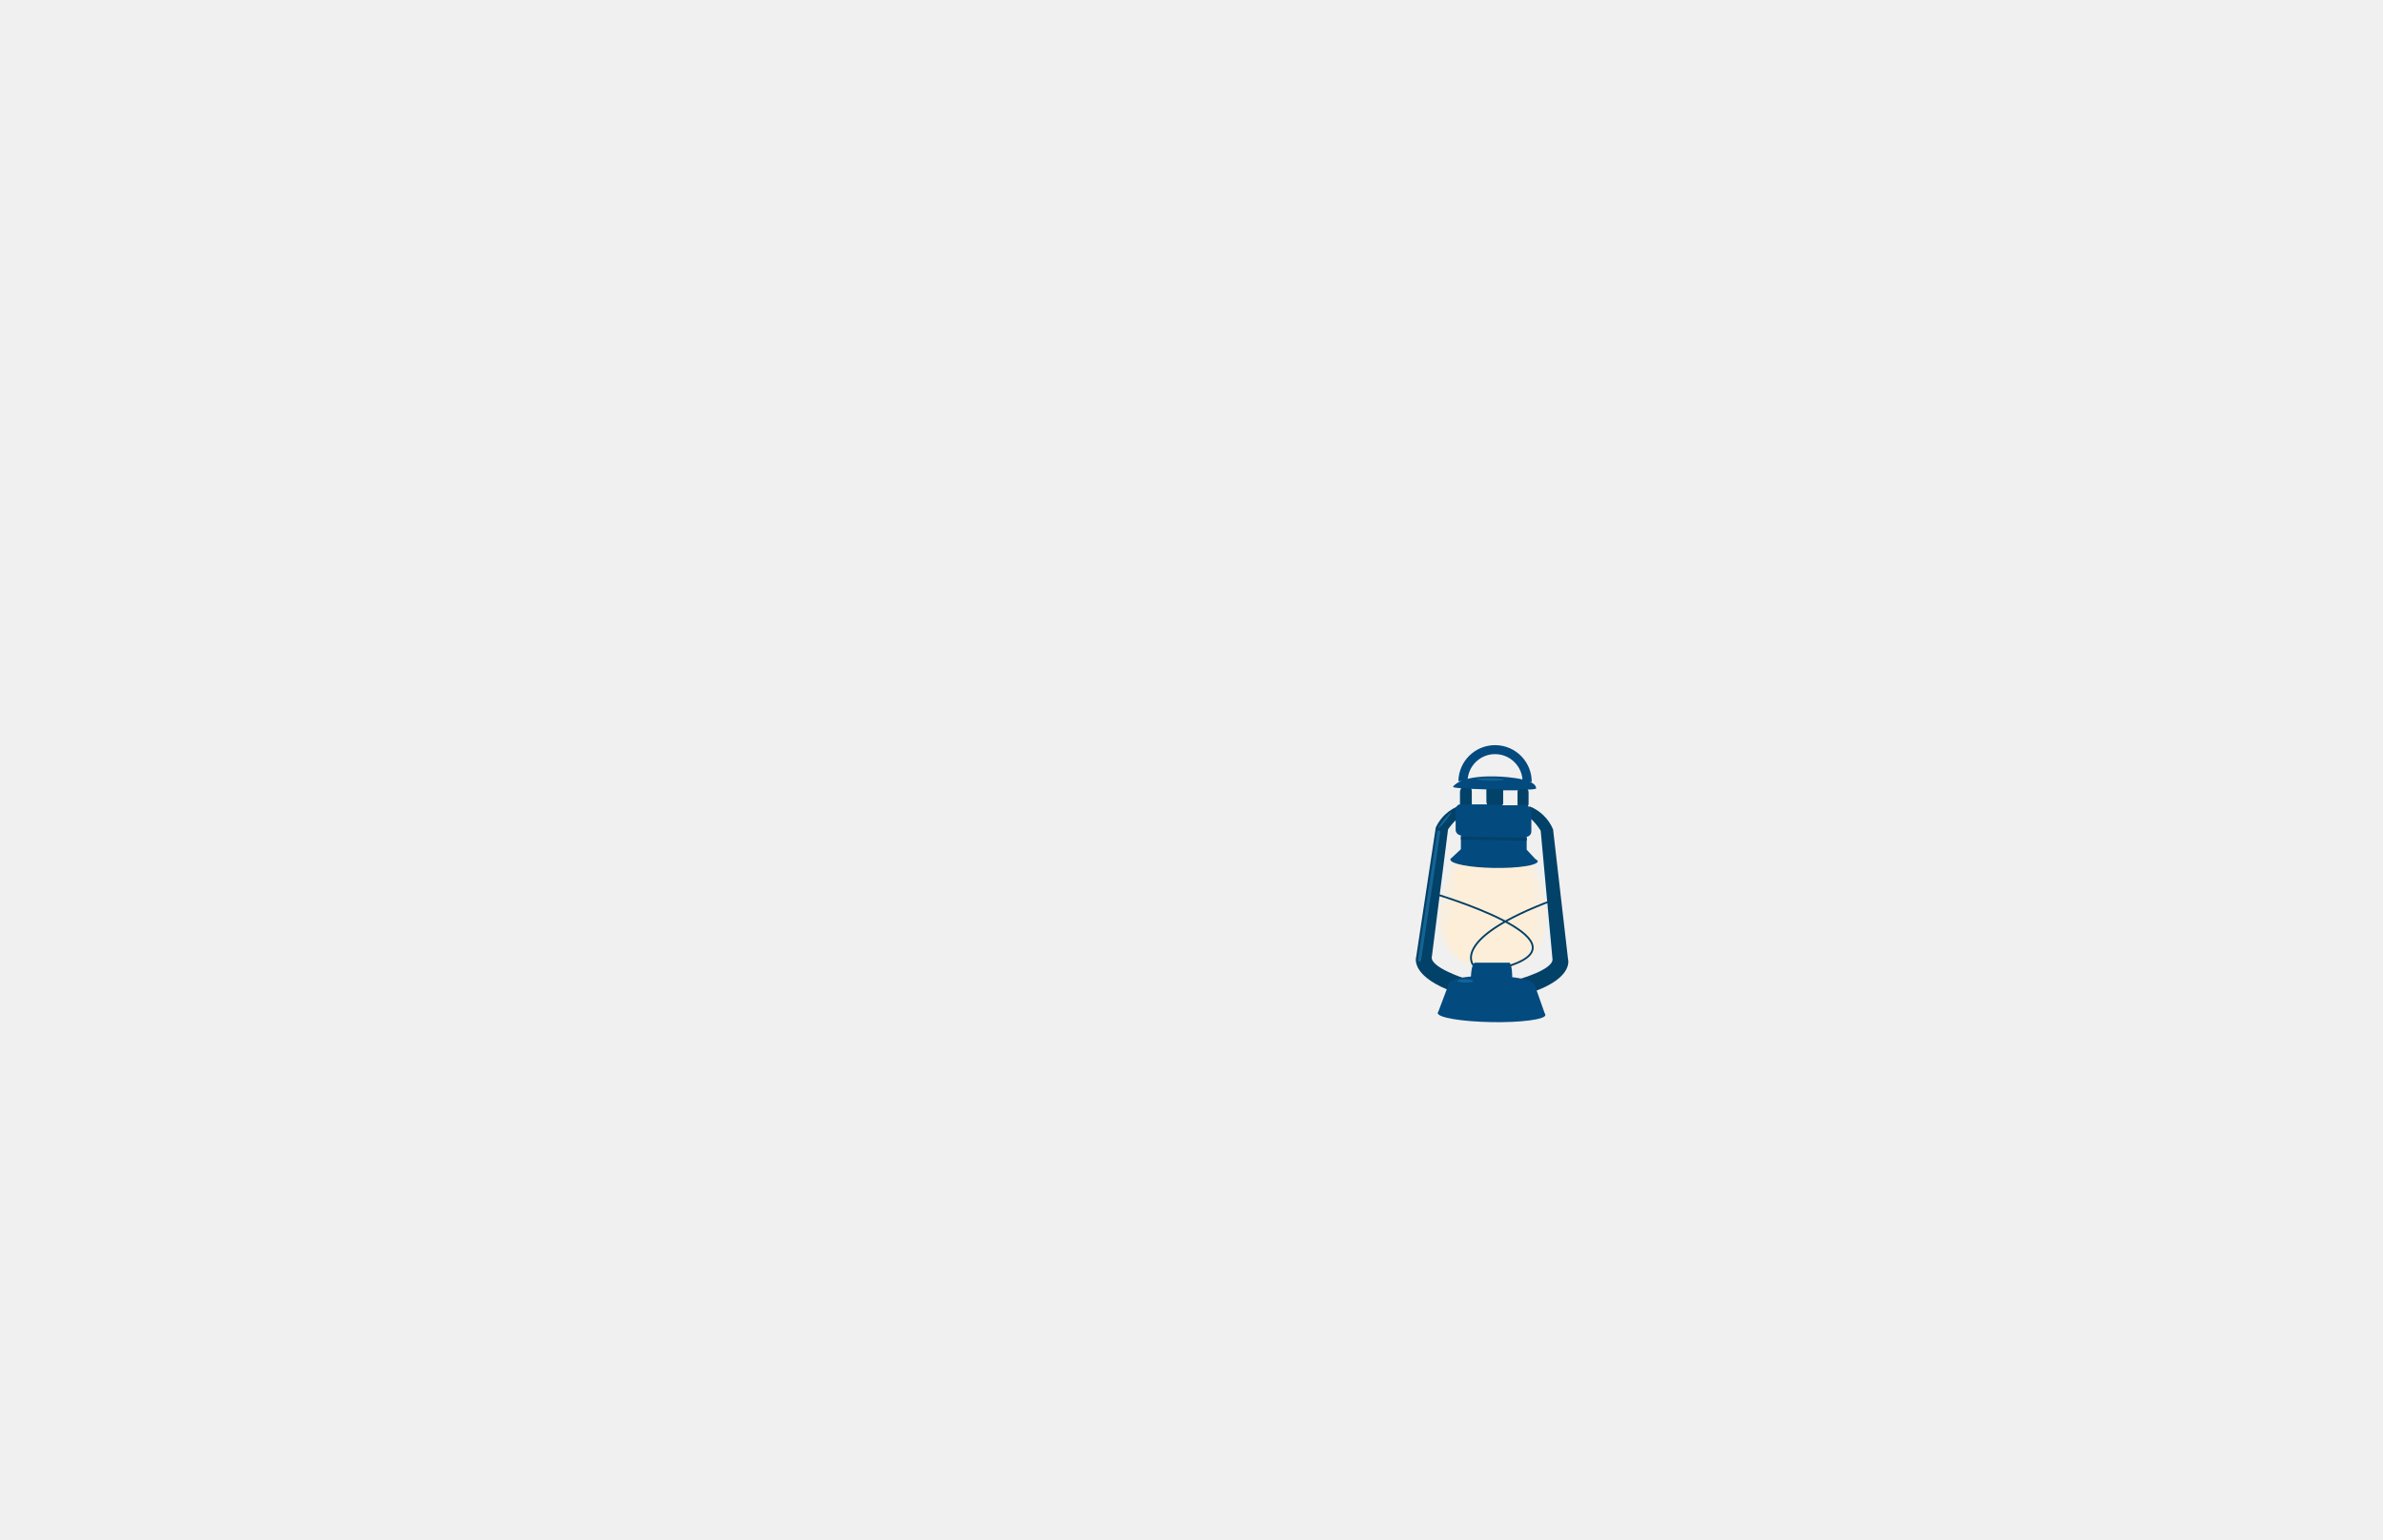
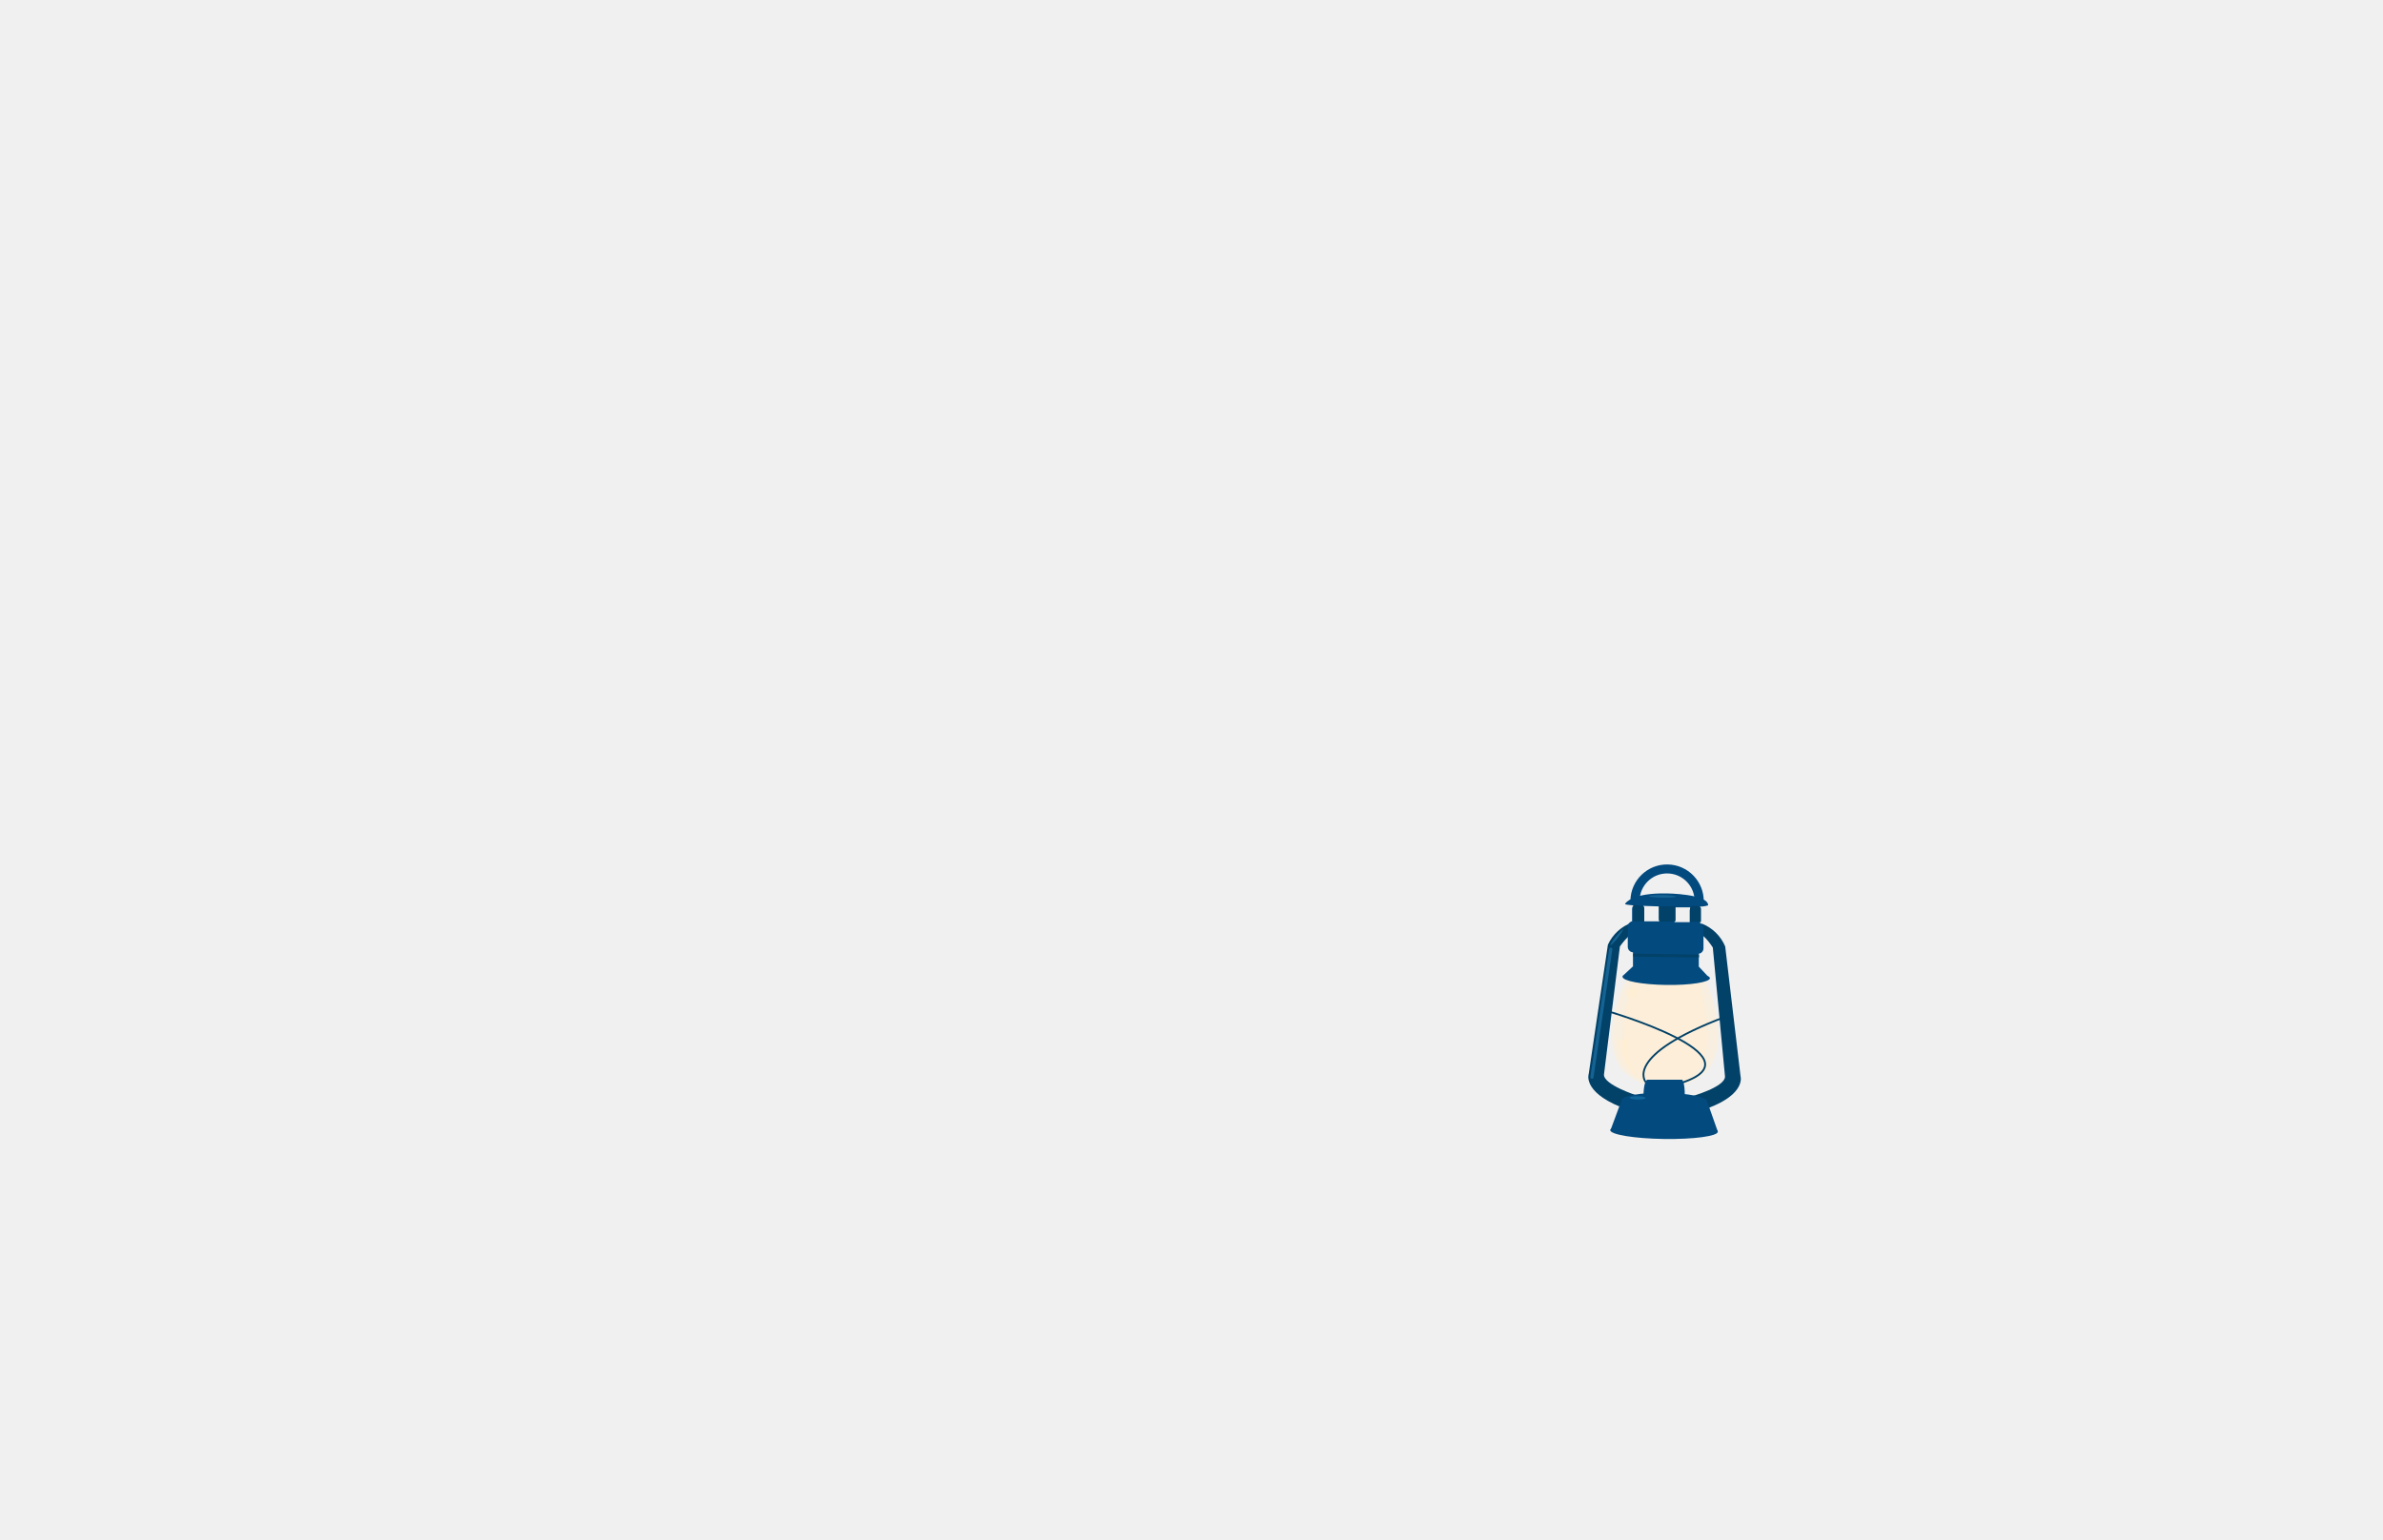
- <svg xmlns="http://www.w3.org/2000/svg" id="Layer_1" data-name="Layer 1" viewBox="0 0 260 168">
+ <svg xmlns="http://www.w3.org/2000/svg" id="_1" data-name="1" viewBox="0 0 260 168">
  <defs>
    <style>.cls-1{fill:#fff;}.cls-2{fill:#ffedcf;opacity:0.5;}.cls-3{fill:#024168;}.cls-4{fill:none;stroke:#024066;stroke-miterlimit:10;stroke-width:0.2px;}.cls-5{fill:#034a7f;}.cls-6{fill:#146393;}.cls-7{fill:#10669b;}</style>
  </defs>
-   <path class="cls-1" d="M162.81,105.8h0Z" />
-   <path class="cls-2" d="M166.39,93.84,161.7,93l-2.1.7s-2.72,6.54-.48,10.15a4.6,4.6,0,0,0,7.4.13C168.89,100.47,166.39,93.84,166.39,93.84Z" />
-   <path class="cls-1" d="M162.81,105.94h0Z" />
-   <path class="cls-2" d="M167.22,94.05l-5.84-.84-2.61.69s-3.36,6.5-.55,10.11a6.65,6.65,0,0,0,9.2.16C170.35,100.66,167.22,94.05,167.22,94.05Z" />
-   <path class="cls-3" d="M159.29,87.9a4.62,4.62,0,0,0-2.64,2.41l-2.13,14.09s-.71,1.9,3.43,3.61l1.79-1.25s-3.55-1.15-3.53-2.25l1.78-14s1-1.45,1.73-1.57Z" />
-   <path class="cls-3" d="M166.89,88a4.64,4.64,0,0,1,2.56,2.51l1.63,14.15s.65,1.92-3.55,3.49l-1.74-1.31s3.59-1,3.6-2.13L168.1,90.66s-.91-1.49-1.67-1.63Z" />
-   <path class="cls-4" d="M156.5,97.53s17,5,8.21,7.86" />
-   <path class="cls-4" d="M160.74,105.32s-2.56-2.9,8.77-7.12" />
-   <path class="cls-5" d="M160.48,106.88s0-1.83.49-1.82l3.74,0s.31.25.28,1.83Z" />
-   <path class="cls-5" d="M167.41,107.46c0,.48-2.1.84-4.67.8-2.41,0-4.39-.42-4.62-.88a.29.29,0,0,1,0-.09c0-.48,2.1-.84,4.67-.8S167.42,107,167.41,107.46Z" />
-   <polygon class="cls-5" points="156.87 110.56 158.14 107.2 167.4 107.36 168.58 110.71 156.87 110.56" />
-   <ellipse class="cls-5" cx="162.75" cy="110.66" rx="0.88" ry="5.87" transform="translate(49.26 271.46) rotate(-89)" />
-   <path class="cls-5" d="M167.5,93.73l-.93-1,0-1.41a.59.59,0,0,0,.51-.58l0-2.2a.61.61,0,0,0-.35-.56v-.07l0-1.36a.65.65,0,0,0-.13-.38c.62,0,1-.07,1-.13,0-1.25-4.53-1.31-4.53-1.31-3.7-.07-4.46,1-4.54,1.14h0c0,.06.34.11.91.16a.64.64,0,0,0-.15.38l0,1.36v0a.6.6,0,0,0-.47.57l0,2.21a.61.61,0,0,0,.57.61l0,1.4v.12l-1,.93a.58.58,0,0,0-.14.12.31.31,0,0,0,0,.08c0,.46,2.12.87,4.75.91s4.78-.28,4.79-.74C167.75,93.91,167.66,93.82,167.5,93.73Zm-1.91-5.85-1.69,0a.65.65,0,0,0,.08-.27l0-1.36v0h1.72a.76.76,0,0,0-.11.33l0,1.35Zm-3.39-1.73v0l0,1.35a.64.64,0,0,0,.07.28l-1.69,0v0l0-1.36a.53.53,0,0,0-.09-.33Z" />
-   <rect class="cls-3" x="159.4" y="91.37" width="7.18" height="0.32" transform="translate(1.62 -2.83) rotate(1)" />
-   <path class="cls-3" d="M159.53,86l.94.06a.65.65,0,0,1,.11.26l0,1.46-1.1,0s-.08,0-.1,0l0-1.44A.55.55,0,0,1,159.53,86Z" />
-   <path class="cls-3" d="M166.68,86.13l-1,0a.59.59,0,0,0-.11.25l0,1.46h1.09a.3.3,0,0,1,.11,0l0-1.44A.58.58,0,0,0,166.68,86.13Z" />
-   <path class="cls-3" d="M162.19,86.14l1.81,0,0,1.45s0,.23-.08.23l-1.65,0a.69.69,0,0,1-.07-.25Z" />
-   <ellipse class="cls-6" cx="162.64" cy="85.06" rx="0.14" ry="1.47" transform="translate(74.75 246.19) rotate(-89)" />
-   <path class="cls-6" d="M158.36,88.58A6.91,6.91,0,0,0,157,90.19C156.61,90.93,158.25,89.14,158.36,88.58Z" />
-   <rect class="cls-6" x="155.75" y="90.55" width="0.35" height="14.47" rx="0.18" transform="translate(16.21 -22.02) rotate(8.52)" />
-   <circle class="cls-2" cx="159.24" cy="95.52" r="0.6" />
-   <path class="cls-2" d="M157.63,100.29a4.9,4.9,0,0,0,2.52,4.73,5.73,5.73,0,0,1-1.35-4.71S158.1,101.33,157.63,100.29Z" />
-   <ellipse class="cls-7" cx="159.87" cy="107.05" rx="0.18" ry="0.87" transform="translate(50.05 265.03) rotate(-89)" />
-   <path class="cls-5" d="M167.12,85.35l-1,0a3,3,0,1,0-6-.1l-1,0a4,4,0,0,1,8,.14Z" />
+   <path class="cls-1" d="M181.63,118.56h0Z" />
+   <path class="cls-2" d="M185.18,106.59l-4.69-.8-2.1.7s-2.7,6.55-.45,10.16a4.62,4.62,0,0,0,7.4.11C187.69,113.22,185.18,106.59,185.18,106.59Z" />
+   <path class="cls-1" d="M181.63,118.71h0Z" />
+   <path class="cls-2" d="M186,106.8l-5.84-.82-2.61.7s-3.34,6.51-.53,10.11a6.64,6.64,0,0,0,9.21.13C189.16,113.41,186,106.8,186,106.8Z" />
+   <path class="cls-3" d="M178.06,100.68a4.61,4.61,0,0,0-2.63,2.42l-2.09,14.09s-.71,1.9,3.44,3.6l1.78-1.25S175,118.4,175,117.29l1.74-14s1-1.45,1.73-1.57Z" />
+   <path class="cls-3" d="M185.67,100.79a4.6,4.6,0,0,1,2.56,2.5l1.67,14.14s.65,1.93-3.54,3.5l-1.75-1.3s3.59-1,3.6-2.14l-1.33-14.08s-.91-1.48-1.68-1.62Z" />
+   <path class="cls-4" d="M175.3,110.32s17,4.92,8.23,7.83" />
+   <path class="cls-4" d="M179.56,118.09s-2.56-2.89,8.75-7.15" />
+   <path class="cls-5" d="M179.31,119.65s0-1.83.48-1.82l3.74,0s.31.25.29,1.83Z" />
+   <path class="cls-5" d="M186.24,120.21c0,.49-2.1.86-4.67.82-2.41,0-4.39-.42-4.62-.86a.19.19,0,0,1,0-.1c0-.48,2.1-.85,4.67-.81S186.24,119.72,186.24,120.21Z" />
+   <polygon class="cls-5" points="175.71 123.35 176.96 119.98 186.23 120.11 187.41 123.46 175.71 123.35" />
+   <ellipse class="cls-5" cx="181.58" cy="123.43" rx="0.88" ry="5.87" transform="translate(55.48 303.17) rotate(-89.16)" />
+   <path class="cls-5" d="M186.29,106.49l-.94-1,0-1.41a.59.59,0,0,0,.51-.58l0-2.21a.61.61,0,0,0-.36-.55s0,0,0-.08l0-1.35a.62.62,0,0,0-.13-.38,2.64,2.64,0,0,0,1-.13c0-1.25-4.53-1.3-4.53-1.3-3.71-.06-4.46,1-4.54,1.15h0c0,.06.34.11.92.16a.62.62,0,0,0-.15.38l0,1.35v0a.62.62,0,0,0-.47.58l0,2.2a.61.61,0,0,0,.57.61l0,1.41v.12l-1,.93a.58.58,0,0,0-.14.12.29.29,0,0,0,0,.09c0,.45,2.12.85,4.75.89s4.78-.3,4.79-.75C186.54,106.66,186.45,106.57,186.29,106.49Zm-1.92-5.85-1.69,0a.6.6,0,0,0,.07-.27l0-1.35v0c.63,0,1.21,0,1.72,0a.76.76,0,0,0-.11.33l0,1.35S184.37,100.63,184.37,100.64ZM181,98.92v0l0,1.35a.64.64,0,0,0,.06.28l-1.69,0v0l0-1.35a.56.56,0,0,0-.09-.34Z" />
+   <rect class="cls-3" x="178.18" y="104.14" width="7.18" height="0.32" transform="translate(1.56 -2.67) rotate(0.84)" />
+   <path class="cls-3" d="M178.29,98.78l1,.07a.59.59,0,0,1,.11.25l0,1.46-1.09,0-.11,0,0-1.43A.59.59,0,0,1,178.29,98.78Z" />
+   <path class="cls-3" d="M185.45,98.89l-.95,0a.59.59,0,0,0-.11.25l0,1.46h1.1l.1,0,0-1.43A.56.56,0,0,0,185.45,98.89Z" />
+   <path class="cls-3" d="M181,98.91l1.81,0,0,1.45s0,.23-.09.22l-1.65,0a.69.69,0,0,1-.07-.25Z" />
+   <ellipse class="cls-6" cx="181.4" cy="97.83" rx="0.14" ry="1.47" transform="translate(80.91 277.77) rotate(-89.16)" />
+   <path class="cls-6" d="M177.13,101.36a7,7,0,0,0-1.37,1.61C175.4,103.72,177,101.92,177.13,101.36Z" />
+   <rect class="cls-6" x="174.55" y="103.33" width="0.35" height="14.47" rx="0.18" transform="translate(17.95 -24.25) rotate(8.37)" />
+   <circle class="cls-2" cx="178.03" cy="108.3" r="0.6" />
+   <path class="cls-2" d="M176.44,113.07a4.89,4.89,0,0,0,2.53,4.72,5.72,5.72,0,0,1-1.36-4.7S176.91,114.11,176.44,113.07Z" />
+   <ellipse class="cls-7" cx="178.69" cy="119.82" rx="0.18" ry="0.87" transform="translate(56.25 296.73) rotate(-89.16)" />
+   <path class="cls-5" d="M185.89,98.36l-1,0a3,3,0,1,0-6-.08l-1,0a4,4,0,1,1,8,.12Z" />
</svg>
